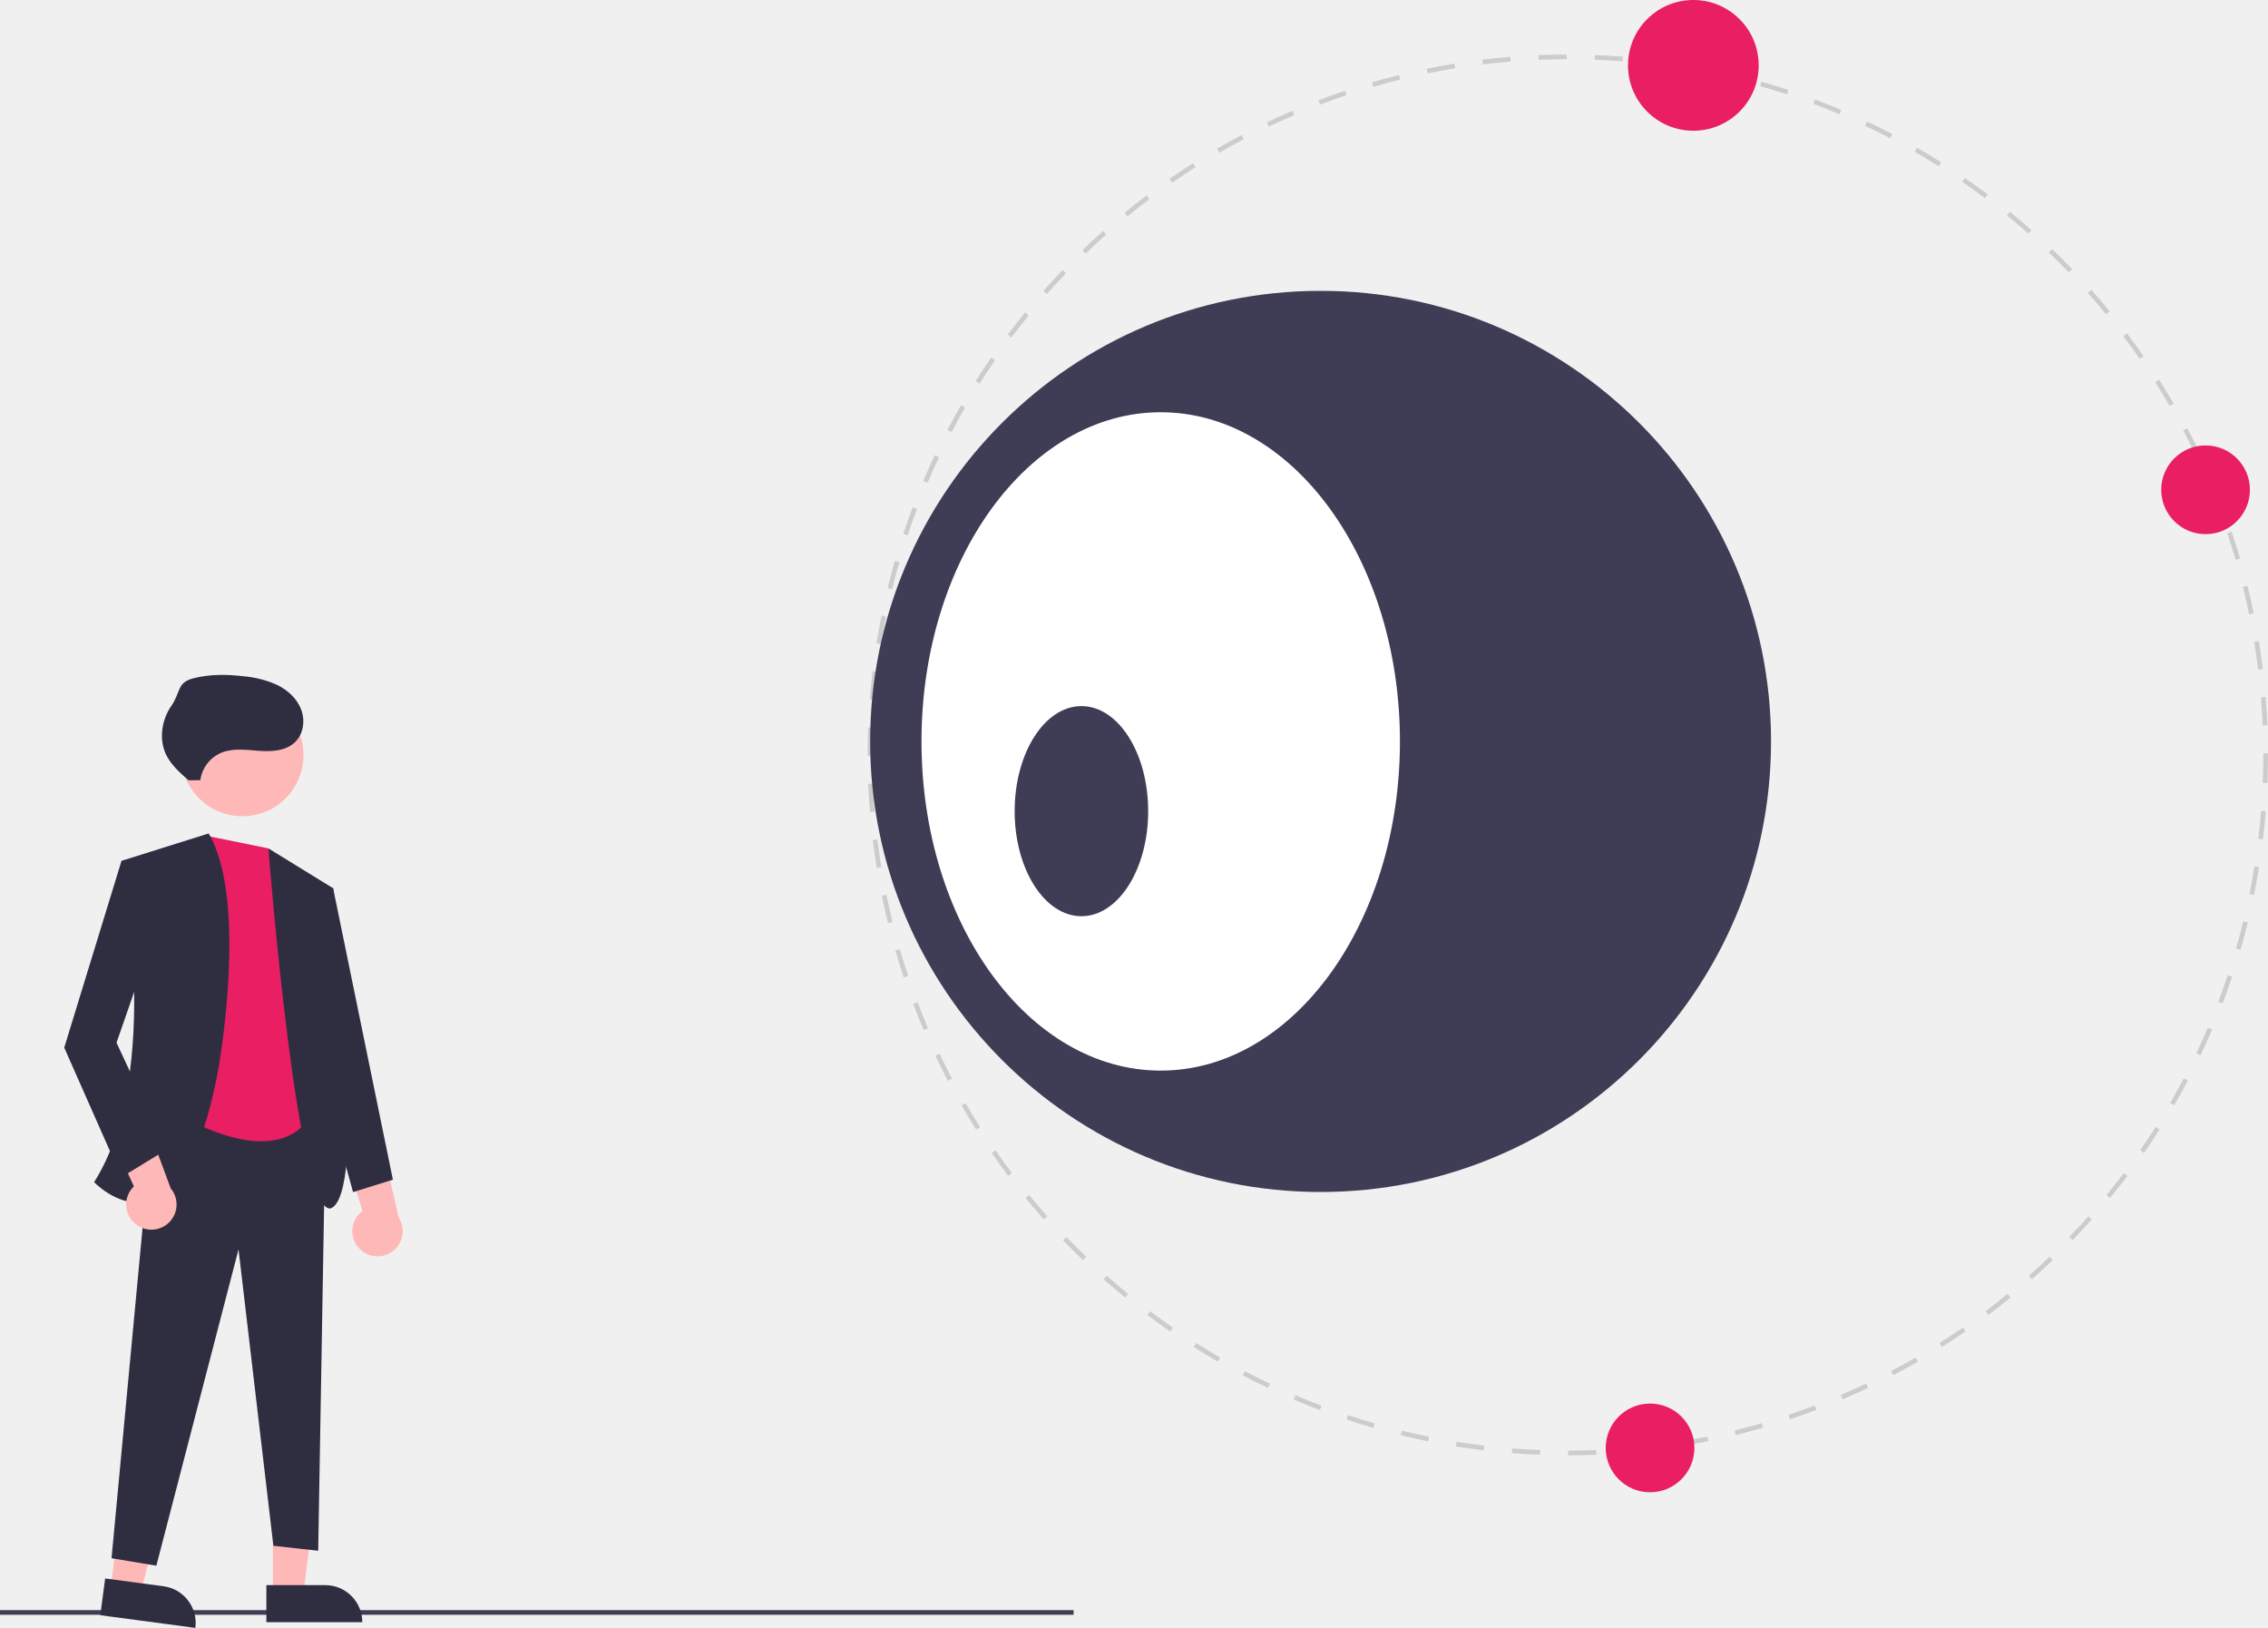
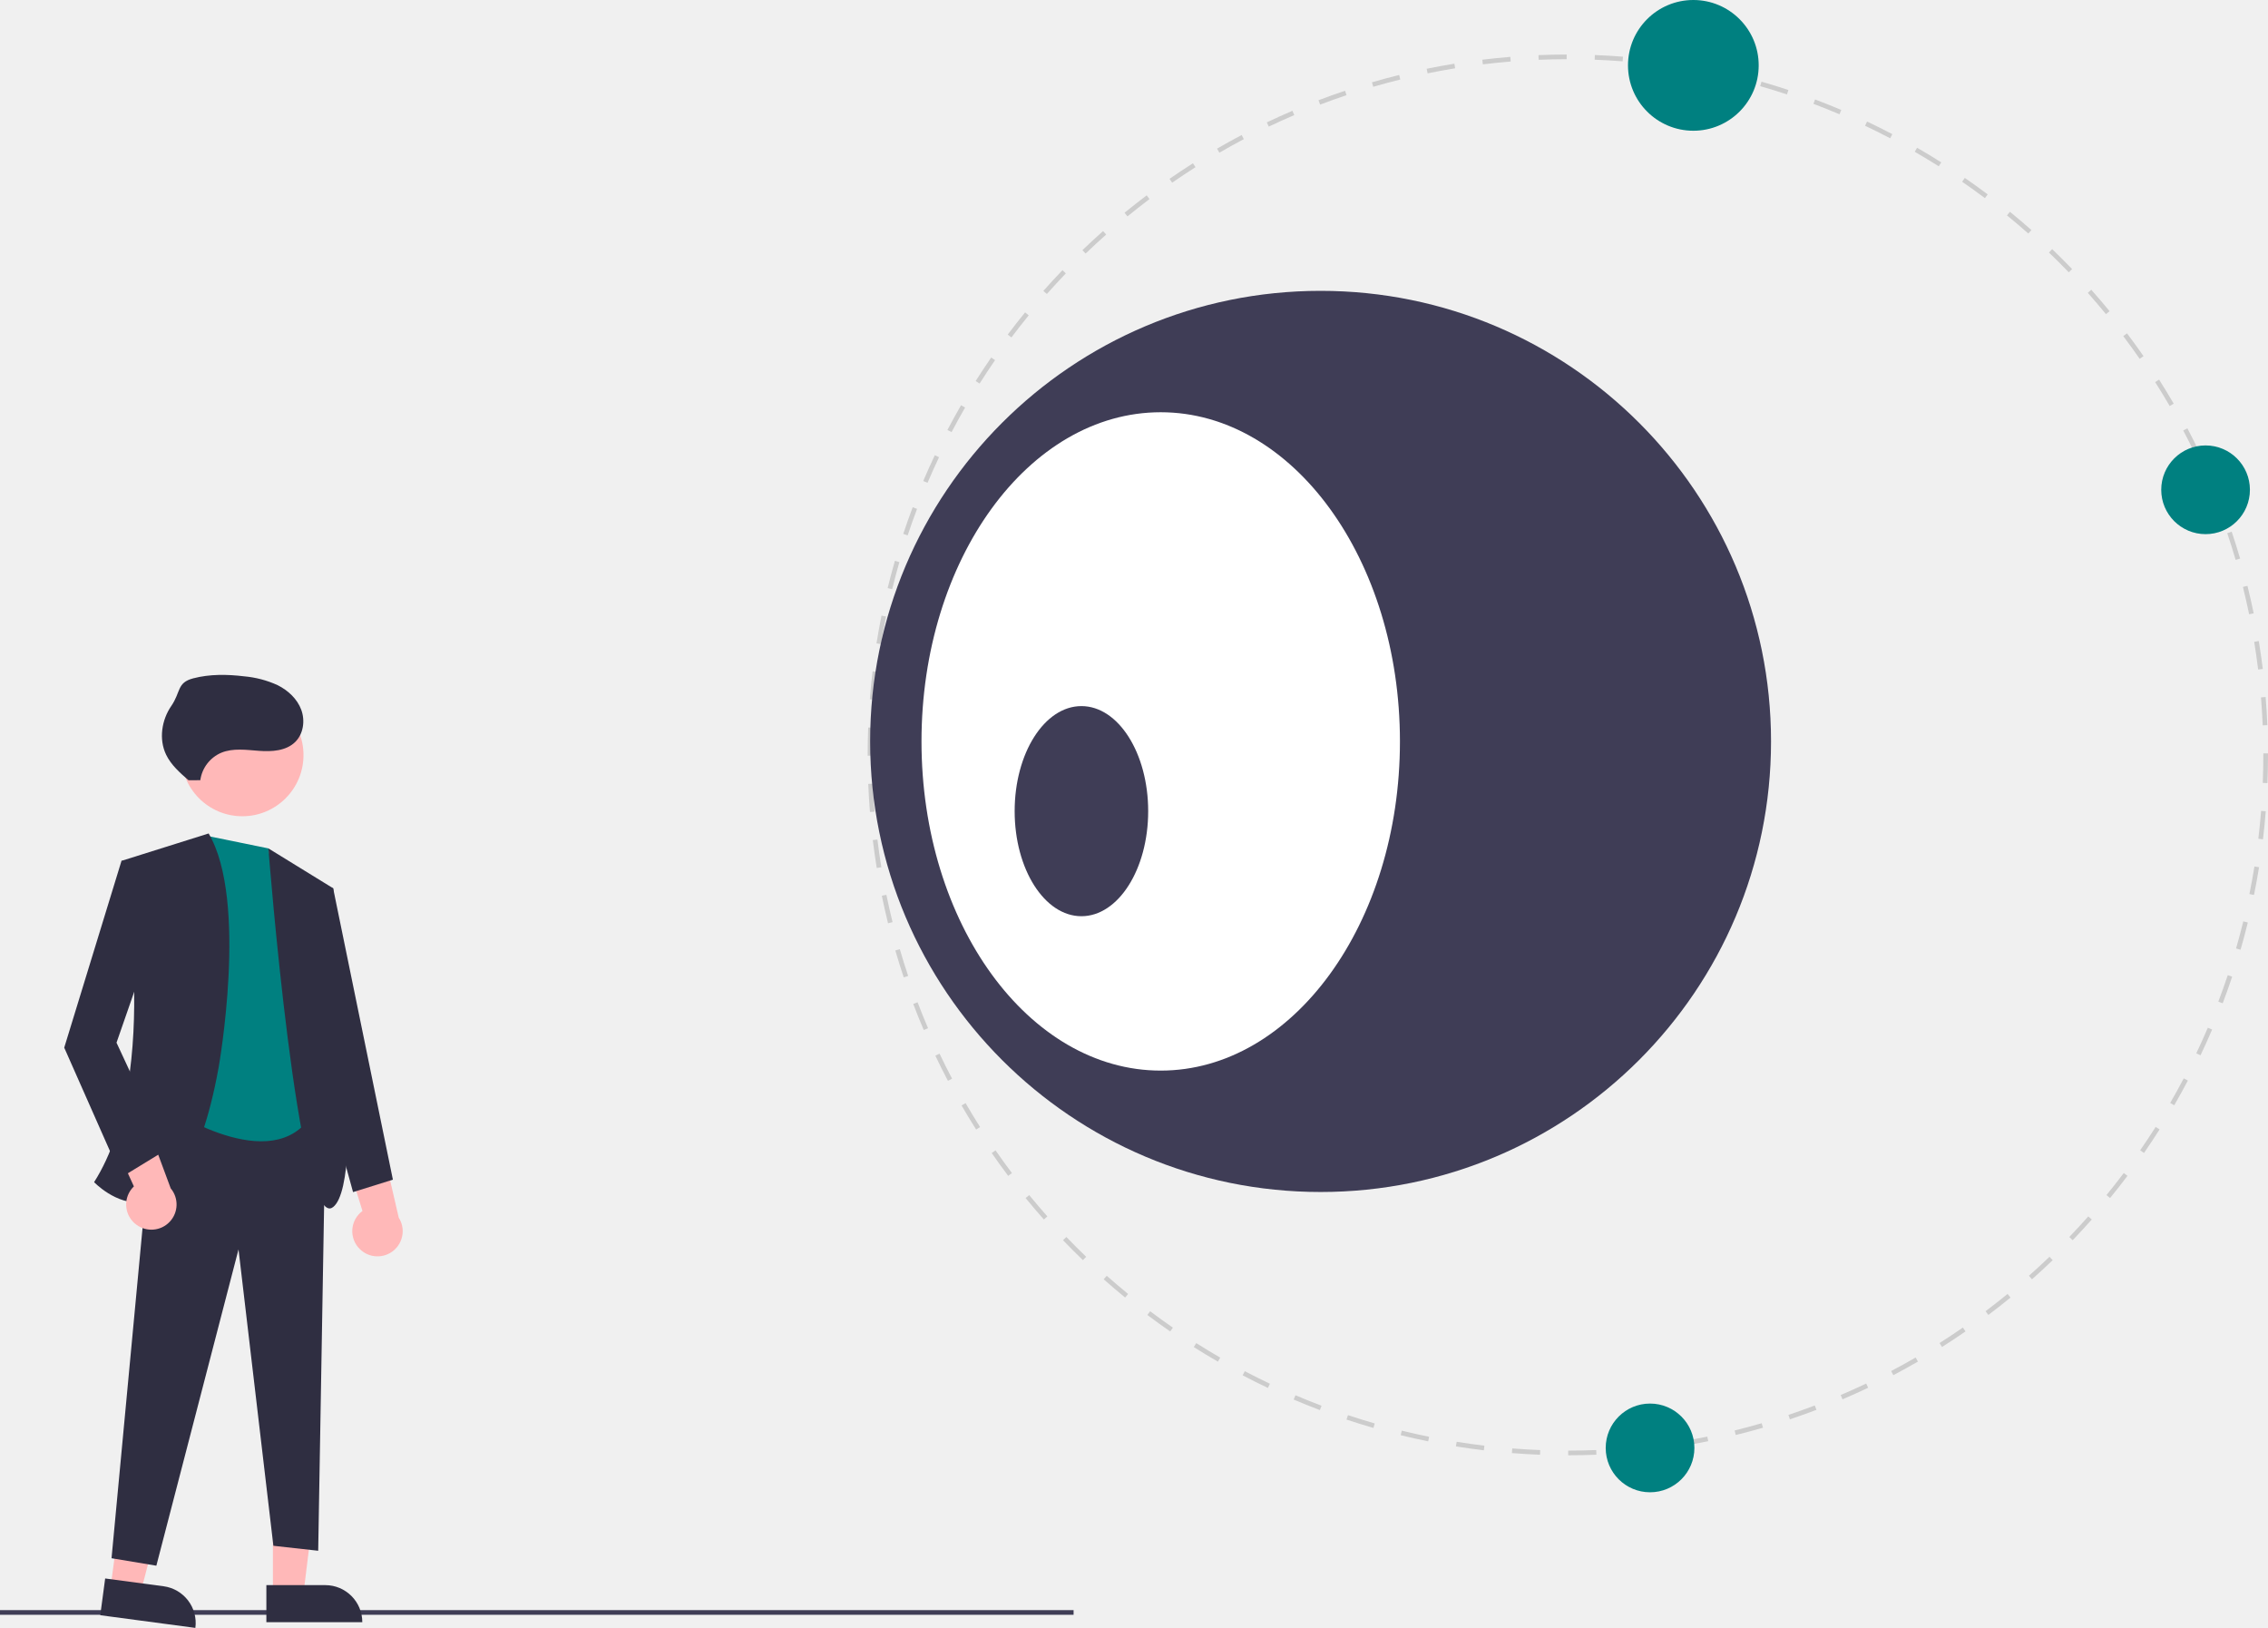
<svg xmlns="http://www.w3.org/2000/svg" data-name="Layer 1" width="910.888" height="653.614" viewBox="0 0 910.888 653.614">
  <rect y="646.476" width="431.182" height="1.875" fill="#3f3d56" />
  <polygon points="109.607 639.942 121.866 639.942 127.699 592.654 109.605 592.654 109.607 639.942" fill="#ffb8b8" />
  <path d="M251.536,759.631h38.531a0,0,0,0,1,0,0V774.518a0,0,0,0,1,0,0H266.423a14.887,14.887,0,0,1-14.887-14.887v0A0,0,0,0,1,251.536,759.631Z" transform="translate(397.0813 1410.944) rotate(179.9974)" fill="#2f2e41" />
  <polygon points="44.379 637.585 56.532 639.205 68.564 593.103 50.629 590.712 44.379 637.585" fill="#ffb8b8" />
  <path d="M185.642,759.439h38.531a0,0,0,0,1,0,0v14.887a0,0,0,0,1,0,0H200.528a14.887,14.887,0,0,1-14.887-14.887v0a0,0,0,0,1,0,0Z" transform="translate(162.1087 1430.927) rotate(-172.4055)" fill="#2f2e41" />
  <polygon points="61.796 444.64 130.796 447.64 127.796 622.64 109.796 620.64 95.796 501.64 62.796 628.64 44.796 625.64 61.796 444.64" fill="#2f2e41" />
-   <path d="M252.352,463.832l-24-4.903-15,109.903s44,29,58-1Z" transform="translate(-144.556 -123.1929)" fill="#e91e63" />
+   <path d="M252.352,463.832l-24-4.903-15,109.903s44,29,58-1Z" transform="translate(-144.556 -123.1929)" fill="#008080" />
  <circle cx="97.328" cy="303.171" r="24.561" fill="#ffb8b8" />
  <path d="M228.352,457.832l-35,11s17,85-11,129c0,0,35,37,50-46C232.352,551.832,244.352,484.832,228.352,457.832Z" transform="translate(-144.556 -123.1929)" fill="#2f2e41" />
  <path d="M252.352,463.832l26,16s14,117,0,128S252.352,463.832,252.352,463.832Z" transform="translate(-144.556 -123.1929)" fill="#2f2e41" />
  <path d="M289.162,624.8a10.056,10.056,0,0,1,.968-15.389l-10.571-34.136,17.833,5.18,7.304,31.622a10.11,10.11,0,0,1-15.534,12.723Z" transform="translate(-144.556 -123.1929)" fill="#ffb8b8" />
  <path d="M199.338,614.927a10.056,10.056,0,0,1-1.01-15.386l-14.853-32.502,18.349,2.854,11.292,30.426a10.11,10.11,0,0,1-13.778,14.607Z" transform="translate(-144.556 -123.1929)" fill="#ffb8b8" />
  <polygon points="57.796 346.64 48.796 345.64 25.796 420.64 48.796 472.64 66.796 461.64 46.796 418.64 62.796 372.64 57.796 346.64" fill="#2f2e41" />
  <polygon points="128.796 355.64 133.796 356.64 157.796 473.64 141.796 478.64 122.796 409.64 128.796 355.64" fill="#2f2e41" />
  <path d="M225.007,436.449a14.063,14.063,0,0,1,8.444-11.037c4.728-1.938,10.061-1.12,15.157-.749s10.77.049,14.448-3.499c3.36-3.241,4.115-8.618,2.493-12.995s-5.296-7.775-9.469-9.866a40.791,40.791,0,0,0-13.471-3.56c-6.811-.823-13.805-.928-20.443.804s-4.927,5.444-8.817,11.095-5.055,13.35-2.09,19.536c1.985,4.139,5.541,7.273,9.004,10.286" transform="translate(-144.556 -123.1929)" fill="#2f2e41" />
  <path d="M774.394,707.498l-0-1.875c3.727-.001,7.511-.078,11.247-.227l.075,1.873C781.955,707.421,778.146,707.498,774.394,707.498Zm-11.319-.217c-3.748-.146-7.55-.371-11.301-.666l.147-1.869c3.727.295,7.504.517,11.227.663Zm33.942-.691-.149-1.869c3.72-.297,7.485-.676,11.19-1.123l.225,1.862c-3.73.45-7.52.83-11.266,1.13Zm-56.51-1.093c-3.738-.448-7.51-.976-11.213-1.57l.297-1.851c3.678.59,7.425,1.115,11.138,1.559Zm78.986-1.62-.299-1.851c3.677-.594,7.399-1.274,11.064-2.019l.373,1.836c-3.689.752-7.437,1.435-11.138,2.034Zm-101.339-1.971c-3.689-.747-7.407-1.579-11.05-2.471l.446-1.822c3.619.887,7.312,1.713,10.976,2.454Zm123.525-2.547-.449-1.82c3.63-.893,7.285-1.872,10.864-2.909l.522,1.801C849.012,697.476,845.333,698.461,841.679,699.36Zm-145.516-2.84c-3.615-1.044-7.253-2.173-10.813-3.358l.592-1.779c3.537,1.177,7.151,2.299,10.741,3.336ZM863.425,693.061l-.594-1.778c3.539-1.183,7.102-2.454,10.593-3.781l.666,1.752C870.576,690.59,866.988,691.871,863.425,693.061Zm-188.773-3.705c-3.517-1.333-7.059-2.757-10.53-4.235l.735-1.725c3.447,1.468,6.966,2.883,10.46,4.206Zm209.911-4.323-.736-1.725c3.427-1.464,6.868-3.015,10.227-4.613l.806,1.693C891.477,681.997,888.012,683.559,884.562,685.033ZM653.775,680.464c-3.405-1.617-6.819-3.323-10.147-5.072l.872-1.659c3.305,1.736,6.696,3.432,10.078,5.037Zm251.188-5.132-.873-1.659c3.302-1.737,6.609-3.564,9.829-5.426l.939,1.622c-3.242,1.876-6.572,3.714-9.895,5.463Zm-271.265-5.417c-3.267-1.888-6.53-3.864-9.698-5.871l1.003-1.584c3.147,1.994,6.388,3.956,9.633,5.833Zm290.831-5.904-1.003-1.584c3.143-1.991,6.294-4.077,9.367-6.202l1.065,1.542c-3.093,2.139-6.266,4.24-9.429,6.244ZM614.548,657.789c-3.1-2.142-6.192-4.372-9.191-6.628l1.127-1.498c2.979,2.241,6.051,4.456,9.13,6.584Zm328.586-6.64-1.128-1.498c2.972-2.235,5.948-4.569,8.845-6.936l1.186,1.452c-2.917,2.383-5.913,4.732-8.904,6.982Zm-346.693-6.98c-2.91-2.378-5.813-4.848-8.626-7.341l1.243-1.402c2.795,2.476,5.678,4.93,8.569,7.292Zm364.216-7.337-1.243-1.402c2.793-2.475,5.574-5.041,8.265-7.625l1.298,1.353c-2.709,2.601-5.508,5.183-8.32,7.675ZM579.491,629.149c-2.704-2.598-5.399-5.291-8.008-8.004l1.351-1.3c2.592,2.696,5.269,5.371,7.956,7.951Zm397.494-7.997-1.351-1.3c2.584-2.688,5.152-5.468,7.632-8.264l1.402,1.245C982.172,615.647,979.587,618.446,976.986,621.152Zm-413.182-8.323c-2.499-2.818-4.969-5.717-7.34-8.617l1.452-1.186c2.355,2.881,4.808,5.761,7.291,8.558Zm428.212-8.618-1.452-1.186c2.369-2.896,4.707-5.875,6.95-8.853L999.011,595.3C996.753,598.298,994.399,601.296,992.015,604.211Zm-442.539-8.898c-2.259-3-4.488-6.085-6.623-9.17l1.542-1.067c2.121,3.066,4.335,6.13,6.579,9.11Zm456.168-9.201-1.542-1.065c2.129-3.079,4.222-6.237,6.218-9.386l1.584,1.003C1009.895,579.834,1007.788,583.013,1005.644,586.112Zm-469.04-9.396c-2.009-3.167-3.981-6.42-5.863-9.667l1.622-.939c1.869,3.226,3.829,6.456,5.824,9.602Zm481.178-9.748-1.622-.939c1.877-3.243,3.708-6.561,5.445-9.861l1.659.873c-1.748,3.322-3.592,6.662-5.481,9.927ZM525.273,557.155c-1.747-3.316-3.45-6.715-5.063-10.102l1.693-.806c1.602,3.364,3.294,6.74,5.029,10.034Zm503.068-10.257-1.693-.806c1.605-3.376,3.164-6.832,4.632-10.274l1.725.736C1031.526,540.019,1029.957,543.499,1028.341,546.898Zm-512.781-10.138c-1.476-3.453-2.899-6.975-4.229-10.47l1.752-.666c1.321,3.47,2.734,6.97,4.2,10.399Zm521.686-10.735-1.753-.665c1.329-3.507,2.603-7.081,3.785-10.623l1.778.593C1039.867,518.897,1038.585,522.495,1037.246,526.026ZM507.52,515.628c-1.194-3.564-2.33-7.2-3.376-10.808l1.801-.522c1.04,3.583,2.168,7.195,3.354,10.735Zm536.901-11.11-1.801-.52c1.034-3.577,2.011-7.232,2.904-10.866l1.82.447C1046.445,497.237,1045.462,500.918,1044.421,504.518Zm-543.212-10.634c-.901-3.651-1.738-7.366-2.489-11.045l1.837-.375c.746,3.654,1.578,7.346,2.472,10.972Zm548.611-11.352-1.838-.373c.741-3.651,1.419-7.374,2.014-11.064l1.851.298C1051.248,475.107,1050.566,478.855,1049.82,482.532ZM496.68,471.701c-.601-3.701-1.136-7.472-1.589-11.21l1.861-.225c.45,3.713.981,7.459,1.579,11.135Zm556.743-11.523-1.862-.223c.446-3.711.822-7.476,1.117-11.19l1.869.148c-.298,3.739-.676,7.529-1.124,11.265ZM493.955,449.228c-.303-3.744-.533-7.547-.686-11.302l1.873-.076c.151,3.73.381,7.508.681,11.227Zm561.266-11.615-1.873-.074c.146-3.736.221-7.519.221-11.245l-.001-.621h1.875l.001.617c0,3.754-.075,7.562-.223,11.323ZM494.907,426.604h-1.875l0-.315c0-3.657.071-7.361.211-11.003l1.873.072c-.139,3.619-.21,7.298-.21,10.935Zm558.414-12.174c-.155-3.722-.387-7.5-.693-11.226l1.869-.153c.307,3.752.541,7.554.697,11.301ZM495.774,404.131l-1.869-.146c.295-3.754.669-7.545,1.112-11.267l1.862.222C496.439,396.637,496.067,400.403,495.774,404.131Zm555.714-12.116c-.452-3.697-.987-7.443-1.591-11.133l1.851-.303c.607,3.715,1.146,7.486,1.6,11.208ZM498.431,381.8l-1.851-.297c.594-3.712,1.272-7.461,2.016-11.142l1.837.371C499.695,374.389,499.022,378.113,498.431,381.8Zm549.426-11.978c-.752-3.663-1.588-7.353-2.484-10.969l1.82-.451c.903,3.64,1.744,7.355,2.501,11.043Zm-544.977-10.066-1.821-.445c.892-3.649,1.871-7.33,2.911-10.943l1.801.519c-1.033,3.589-2.006,7.246-2.891,10.87Zm539.566-11.762c-1.044-3.58-2.175-7.191-3.365-10.731l1.778-.597c1.197,3.564,2.337,7.199,3.387,10.804ZM509.101,338.144l-1.779-.591c1.186-3.57,2.464-7.169,3.798-10.699l1.754.663C511.549,331.023,510.279,334.598,509.101,338.144Zm526.182-11.467c-1.332-3.487-2.749-6.984-4.212-10.395l1.723-.739c1.473,3.434,2.9,6.954,4.241,10.465Zm-518.207-9.623-1.726-.734c1.473-3.463,3.039-6.945,4.652-10.348l1.694.803C520.093,310.154,518.539,313.613,517.075,317.054Zm509.366-10.993c-1.605-3.36-3.3-6.734-5.039-10.028l1.657-.876c1.752,3.316,3.459,6.713,5.074,10.097Zm-499.713-9.368-1.661-.871c1.747-3.331,3.588-6.673,5.471-9.934l1.624.937c-1.87,3.239-3.699,6.559-5.434,9.867ZM1015.959,286.212c-1.875-3.227-3.837-6.456-5.835-9.597l1.582-1.006c2.011,3.162,3.987,6.413,5.874,9.661Zm-477.969-9.023-1.585-1.002c2.011-3.18,4.114-6.361,6.25-9.455l1.542,1.065c-2.122,3.074-4.21,6.234-6.208,9.393Zm465.917-9.931c-2.126-3.064-4.344-6.127-6.589-9.102l1.496-1.13c2.261,2.995,4.493,6.078,6.633,9.163Zm-453.129-8.595-1.498-1.126c2.259-3.007,4.609-6.008,6.985-8.919l1.453,1.185c-2.36,2.892-4.695,5.873-6.94,8.86Zm439.589-9.34c-2.364-2.885-4.821-5.761-7.3-8.55l1.401-1.246c2.496,2.807,4.969,5.703,7.35,8.607ZM565.005,241.229l-1.403-1.242c2.489-2.812,5.071-5.614,7.674-8.328l1.353,1.298c-2.586,2.696-5.151,5.479-7.624,8.272Zm410.424-8.71c-2.594-2.692-5.274-5.364-7.965-7.942l1.297-1.354c2.709,2.596,5.406,5.286,8.017,7.995Zm-394.854-7.522-1.3-1.351c2.705-2.603,5.502-5.188,8.312-7.684l1.245,1.401c-2.792,2.48-5.57,5.048-8.257,7.634Zm378.613-8.039c-2.801-2.477-5.687-4.927-8.577-7.283l1.185-1.453c2.909,2.372,5.815,4.838,8.634,7.332Zm-361.801-6.89-1.188-1.45c2.909-2.382,5.902-4.734,8.896-6.992l1.129,1.497c-2.975,2.242-5.948,4.579-8.837,6.945Zm344.359-7.327c-2.991-2.245-6.065-4.457-9.136-6.575l1.064-1.543c3.092,2.132,6.187,4.359,9.199,6.619Zm-326.415-6.204-1.068-1.541c3.09-2.142,6.261-4.246,9.423-6.254l1.005,1.583c-3.142,1.995-6.291,4.084-9.36,6.212Zm307.882-6.575c-3.161-1.996-6.404-3.955-9.641-5.821l.937-1.624c3.257,1.878,6.522,3.85,9.705,5.86Zm-288.922-5.465-.941-1.622c3.241-1.88,6.569-3.721,9.889-5.473l.875,1.658c-3.299,1.74-6.604,3.569-9.823,5.437Zm269.413-5.785c-3.311-1.735-6.703-3.426-10.084-5.026l.802-1.694c3.403,1.611,6.82,3.314,10.152,5.06ZM654.144,174.025l-.807-1.693c3.38-1.612,6.843-3.178,10.292-4.655l.738,1.723c-3.425,1.467-6.865,3.023-10.223,4.624Zm229.192-4.955c-3.446-1.463-6.966-2.874-10.465-4.195l.663-1.754c3.521,1.33,7.067,2.751,10.534,4.224ZM674.765,165.194l-.668-1.752c3.508-1.337,7.094-2.622,10.66-3.818l.596,1.778c-3.541,1.188-7.103,2.464-10.588,3.792Zm187.477-4.087c-3.543-1.175-7.157-2.293-10.745-3.323l.518-1.801c3.611,1.037,7.25,2.163,10.816,3.345Zm-166.155-3.066-.524-1.8c3.605-1.049,7.284-2.039,10.934-2.942l.45,1.82c-3.626.897-7.28,1.88-10.861,2.921Zm144.539-3.142c-3.619-.883-7.313-1.704-10.979-2.442l.37-1.838c3.69.742,7.409,1.57,11.053,2.458Zm-122.709-2.257-.376-1.836c3.675-.752,7.422-1.441,11.136-2.046l.302,1.85C725.289,151.212,721.568,151.896,717.917,152.643Zm100.662-2.18c-3.687-.588-7.435-1.109-11.14-1.547l.221-1.862c3.73.442,7.503.966,11.214,1.558Zm-78.467-1.437-.227-1.861c3.729-.454,7.519-.839,11.264-1.143l.152,1.868c-3.72.303-7.485.684-11.189,1.136Zm56.134-1.209c-3.716-.29-7.494-.508-11.228-.65l.071-1.874c3.759.143,7.561.363,11.302.654Zm-33.719-.614-.077-1.873c3.748-.155,7.557-.236,11.32-.243l.003,1.875c-3.737.006-7.521.087-11.245.241Z" transform="translate(-144.556 -123.1929)" fill="#ccc" />
  <circle cx="530.383" cy="297.685" r="180.909" fill="#3f3d56" />
  <ellipse cx="466.175" cy="297.685" rx="96.079" ry="132.167" fill="#fff" />
  <ellipse cx="434.326" cy="325.685" rx="26.814" ry="42.181" fill="#3f3d56" />
-   <circle cx="885.817" cy="196.655" r="17.81" fill="#e91e63" />
-   <circle cx="680.092" cy="26.246" r="26.246" fill="#e91e63" />
-   <circle cx="662.704" cy="581.351" r="17.81" fill="#e91e63" />
+   <circle cx="885.817" cy="196.655" r="17.81" fill="#008080" />
+   <circle cx="680.092" cy="26.246" r="26.246" fill="#008080" />
+   <circle cx="662.704" cy="581.351" r="17.81" fill="#008080" />
</svg>
